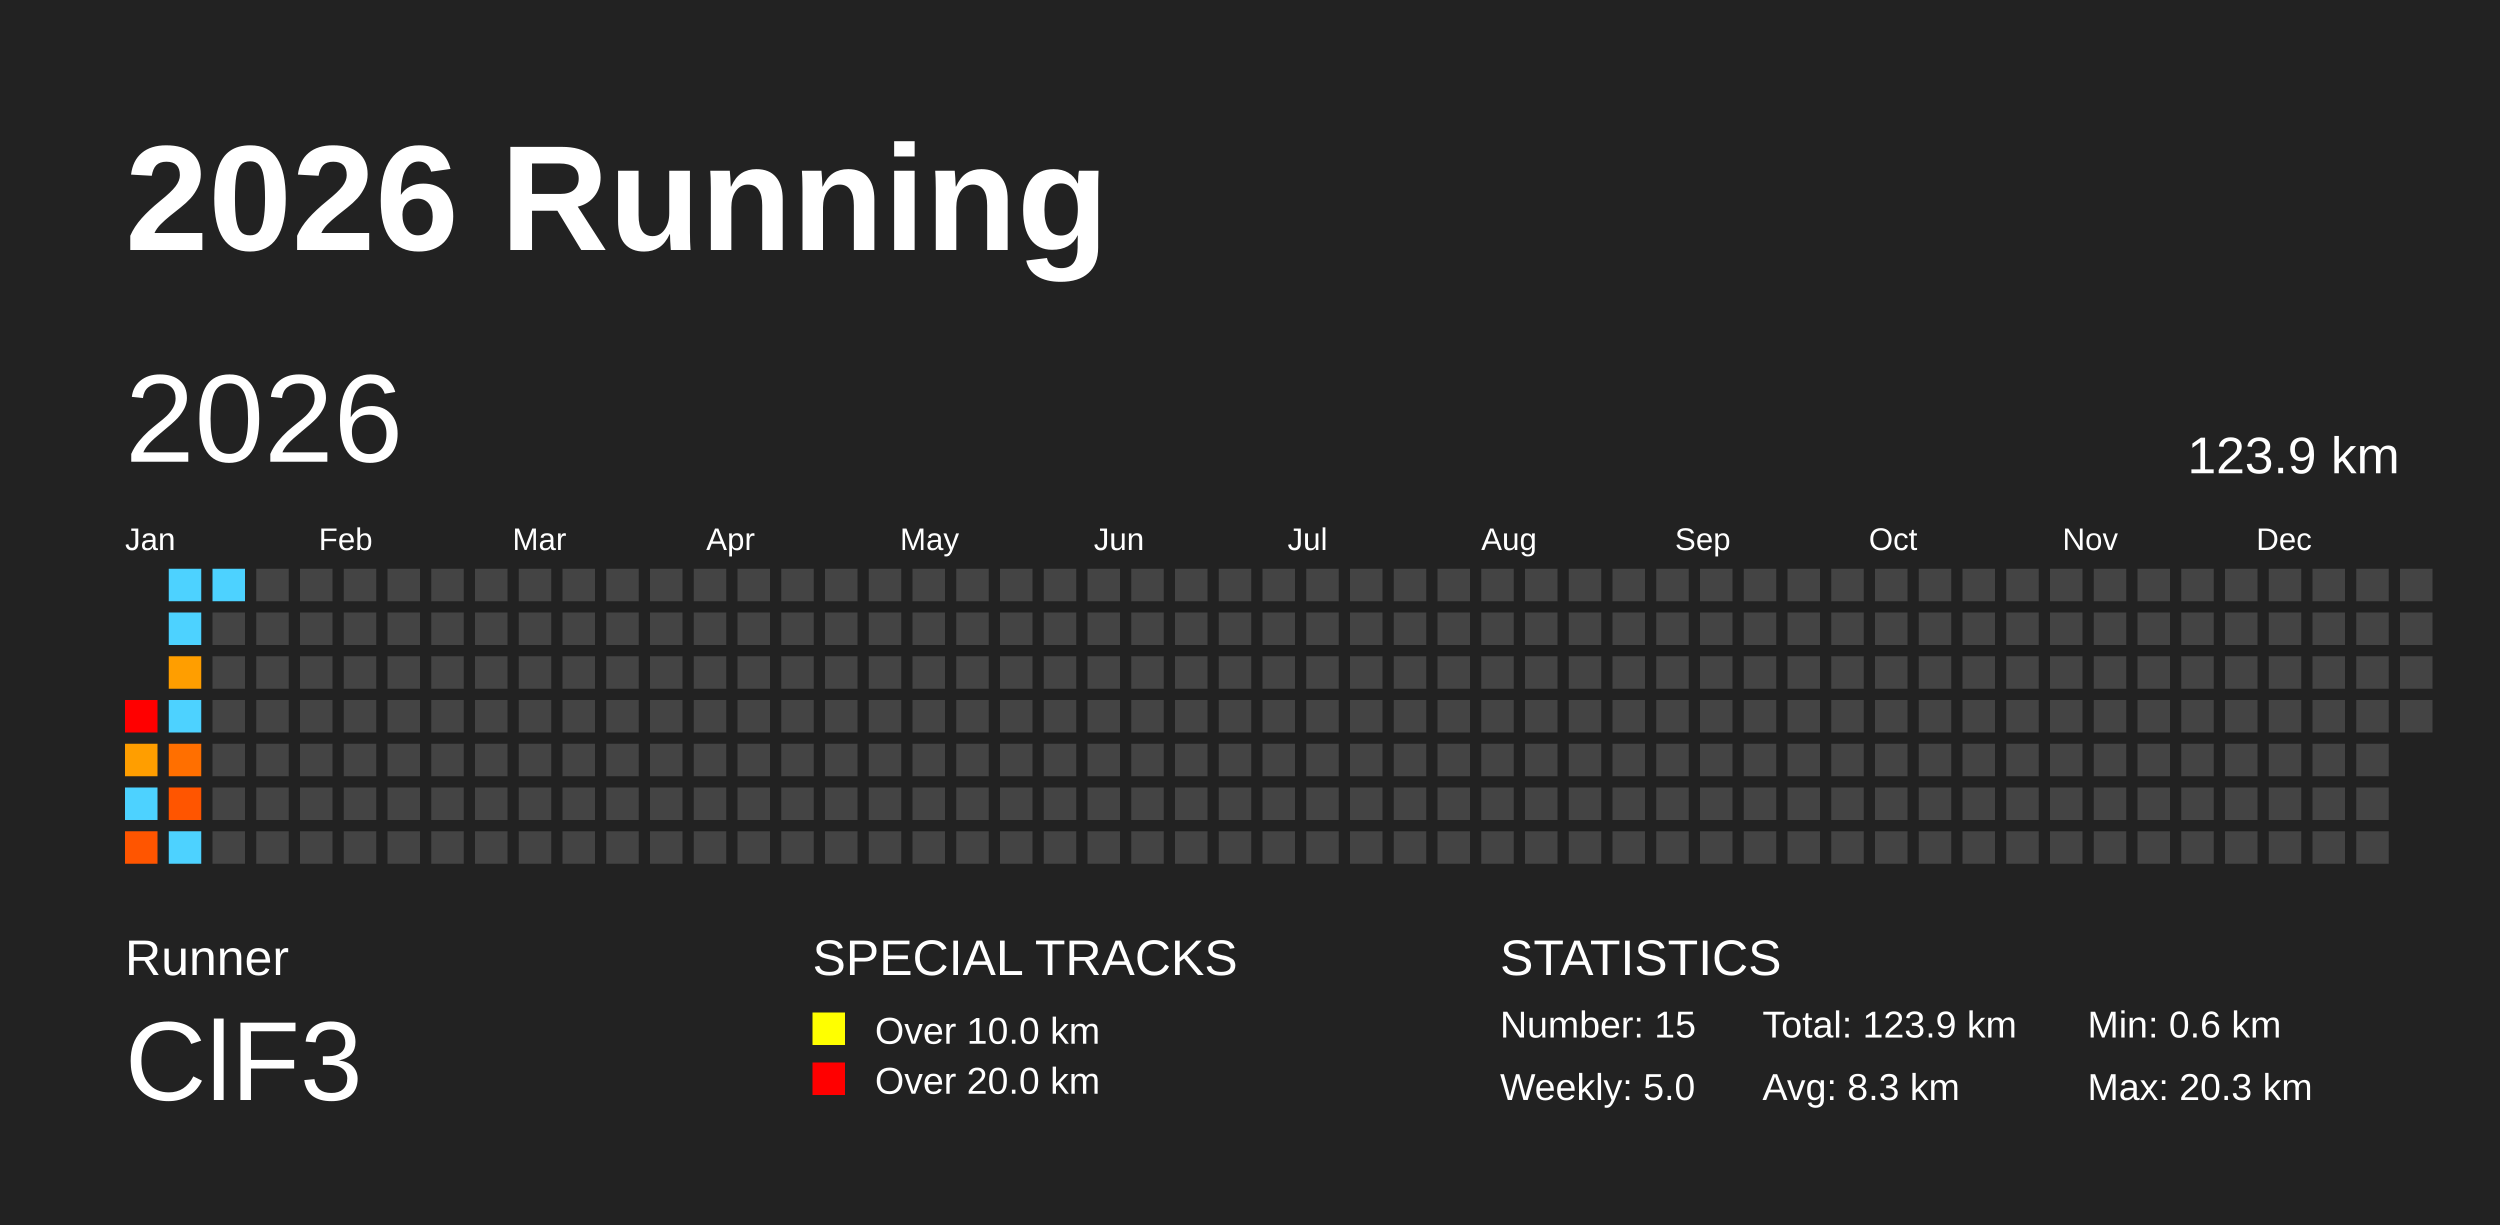
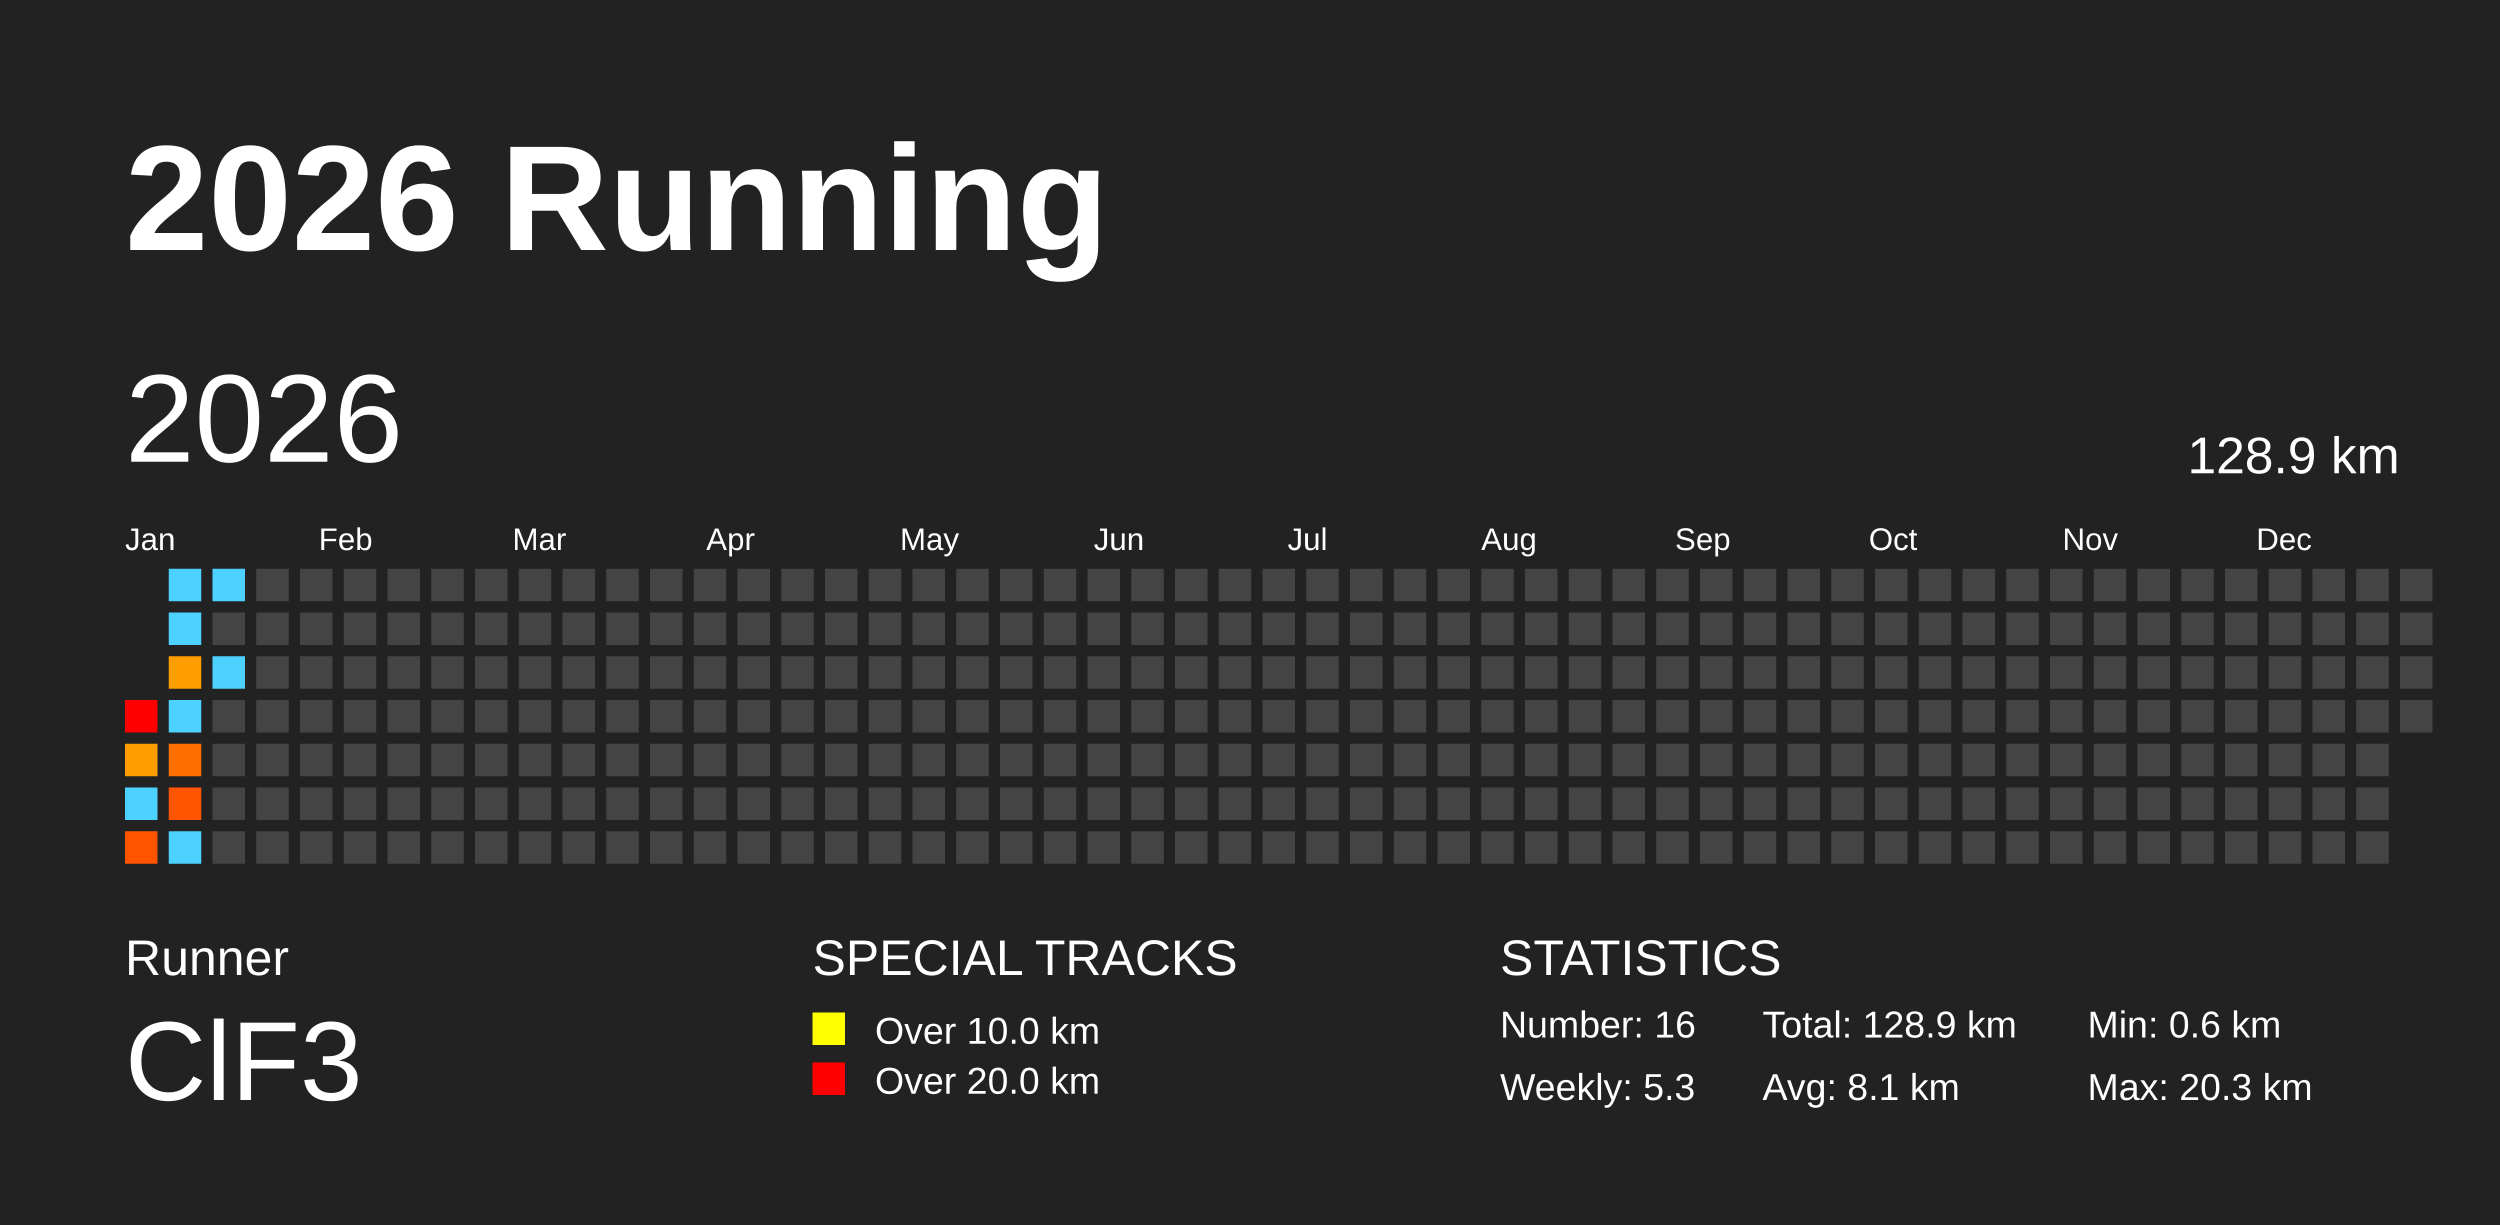
<svg xmlns="http://www.w3.org/2000/svg" baseProfile="full" height="98mm" version="1.1" viewBox="0,0,200,98" width="200mm">
  <defs />
  <rect fill="#222222" height="98" width="200" x="0" y="0" />
  <text fill="#FFFFFF" style="font-size:12px; font-family:Arial; font-weight:bold;" x="10" y="20">2026 Running</text>
  <text fill="#FFFFFF" style="font-size:4px; font-family:Arial" x="10" y="78">Runner</text>
  <text fill="#FFFFFF" style="font-size:9px; font-family:Arial" x="10" y="88">ClF3</text>
  <text fill="#FFFFFF" style="font-size:4px; font-family:Arial" x="65" y="78">SPECIAL TRACKS</text>
  <rect fill="yellow" height="2.6" width="2.6" x="65" y="81" />
  <text fill="#FFFFFF" style="font-size:3px; font-family:Arial" x="70" y="83.5">Over 10.0 km</text>
  <rect fill="red" height="2.6" width="2.6" x="65" y="85" />
  <text fill="#FFFFFF" style="font-size:3px; font-family:Arial" x="70" y="87.5">Over 20.0 km</text>
  <text fill="#FFFFFF" style="font-size:4px; font-family:Arial" x="120" y="78">STATISTICS</text>
-   <text fill="#FFFFFF" style="font-size:3px; font-family:Arial" x="120" y="83">Number: 15</text>
-   <text fill="#FFFFFF" style="font-size:3px; font-family:Arial" x="120" y="88">Weekly: 5.0</text>
-   <text fill="#FFFFFF" style="font-size:3px; font-family:Arial" x="141" y="83">Total: 123.9 km</text>
-   <text fill="#FFFFFF" style="font-size:3px; font-family:Arial" x="141" y="88">Avg: 8.3 km</text>
+   <text fill="#FFFFFF" style="font-size:3px; font-family:Arial" x="120" y="83">Number: 16</text>
+   <text fill="#FFFFFF" style="font-size:3px; font-family:Arial" x="120" y="88">Weekly: 5.3</text>
+   <text fill="#FFFFFF" style="font-size:3px; font-family:Arial" x="141" y="83">Total: 128.9 km</text>
+   <text fill="#FFFFFF" style="font-size:3px; font-family:Arial" x="141" y="88">Avg: 8.1 km</text>
  <text fill="#FFFFFF" style="font-size:3px; font-family:Arial" x="167" y="83">Min: 0.6 km</text>
  <text fill="#FFFFFF" style="font-size:3px; font-family:Arial" x="167" y="88">Max: 20.3 km</text>
  <text dominant-baseline="hanging" fill="#FFFFFF" style="font-size:10.0px; font-family:Arial;" x="10" y="30">2026</text>
-   <text dominant-baseline="hanging" fill="#FFFFFF" style="font-size:4.125px; font-family:Arial;" x="175" y="35">123.9 km</text>
+   <text dominant-baseline="hanging" fill="#FFFFFF" style="font-size:4.125px; font-family:Arial;" x="175" y="35">128.9 km</text>
  <text fill="#FFFFFF" style="font-size:2.5px; font-family:Arial" x="10.0" y="44">Jan</text>
  <text fill="#FFFFFF" style="font-size:2.5px; font-family:Arial" x="25.5" y="44">Feb</text>
  <text fill="#FFFFFF" style="font-size:2.5px; font-family:Arial" x="41.0" y="44">Mar</text>
  <text fill="#FFFFFF" style="font-size:2.5px; font-family:Arial" x="56.5" y="44">Apr</text>
  <text fill="#FFFFFF" style="font-size:2.5px; font-family:Arial" x="72.0" y="44">May</text>
  <text fill="#FFFFFF" style="font-size:2.5px; font-family:Arial" x="87.5" y="44">Jun</text>
  <text fill="#FFFFFF" style="font-size:2.5px; font-family:Arial" x="103.0" y="44">Jul</text>
  <text fill="#FFFFFF" style="font-size:2.5px; font-family:Arial" x="118.5" y="44">Aug</text>
  <text fill="#FFFFFF" style="font-size:2.5px; font-family:Arial" x="134.0" y="44">Sep</text>
  <text fill="#FFFFFF" style="font-size:2.5px; font-family:Arial" x="149.5" y="44">Oct</text>
  <text fill="#FFFFFF" style="font-size:2.5px; font-family:Arial" x="165.0" y="44">Nov</text>
  <text fill="#FFFFFF" style="font-size:2.5px; font-family:Arial" x="180.5" y="44">Dec</text>
  <rect fill="red" height="2.6" width="2.6" x="10.0" y="56.0" />
  <rect fill="#ff9e00" height="2.6" width="2.6" x="10.0" y="59.5" />
  <rect fill="#4dd2ff" height="2.6" width="2.6" x="10.0" y="63.0" />
  <rect fill="#ff5500" height="2.6" width="2.6" x="10.0" y="66.5" />
  <rect fill="#4dd2ff" height="2.6" width="2.6" x="13.5" y="45.5" />
  <rect fill="#4dd2ff" height="2.6" width="2.6" x="13.5" y="49.0" />
  <rect fill="#ff9e00" height="2.6" width="2.6" x="13.5" y="52.5" />
  <rect fill="#4dd2ff" height="2.6" width="2.6" x="13.5" y="56.0" />
  <rect fill="#ff6f00" height="2.6" width="2.6" x="13.5" y="59.5" />
  <rect fill="#ff5500" height="2.6" width="2.6" x="13.5" y="63.0" />
  <rect fill="#4dd2ff" height="2.6" width="2.6" x="13.5" y="66.5" />
  <rect fill="#4dd2ff" height="2.6" width="2.6" x="17.0" y="45.5" />
  <rect fill="#444444" height="2.6" width="2.6" x="17.0" y="49.0" />
-   <rect fill="#444444" height="2.6" width="2.6" x="17.0" y="52.5" />
+   <rect fill="#4dd2ff" height="2.6" width="2.6" x="17.0" y="52.5" />
  <rect fill="#444444" height="2.6" width="2.6" x="17.0" y="56.0" />
  <rect fill="#444444" height="2.6" width="2.6" x="17.0" y="59.5" />
  <rect fill="#444444" height="2.6" width="2.6" x="17.0" y="63.0" />
  <rect fill="#444444" height="2.6" width="2.6" x="17.0" y="66.5" />
  <rect fill="#444444" height="2.6" width="2.6" x="20.5" y="45.5" />
  <rect fill="#444444" height="2.6" width="2.6" x="20.5" y="49.0" />
  <rect fill="#444444" height="2.6" width="2.6" x="20.5" y="52.5" />
  <rect fill="#444444" height="2.6" width="2.6" x="20.5" y="56.0" />
  <rect fill="#444444" height="2.6" width="2.6" x="20.5" y="59.5" />
  <rect fill="#444444" height="2.6" width="2.6" x="20.5" y="63.0" />
  <rect fill="#444444" height="2.6" width="2.6" x="20.5" y="66.5" />
  <rect fill="#444444" height="2.6" width="2.6" x="24.0" y="45.5" />
  <rect fill="#444444" height="2.6" width="2.6" x="24.0" y="49.0" />
  <rect fill="#444444" height="2.6" width="2.6" x="24.0" y="52.5" />
  <rect fill="#444444" height="2.6" width="2.6" x="24.0" y="56.0" />
  <rect fill="#444444" height="2.6" width="2.6" x="24.0" y="59.5" />
  <rect fill="#444444" height="2.6" width="2.6" x="24.0" y="63.0" />
  <rect fill="#444444" height="2.6" width="2.6" x="24.0" y="66.5" />
  <rect fill="#444444" height="2.6" width="2.6" x="27.5" y="45.5" />
  <rect fill="#444444" height="2.6" width="2.6" x="27.5" y="49.0" />
  <rect fill="#444444" height="2.6" width="2.6" x="27.5" y="52.5" />
  <rect fill="#444444" height="2.6" width="2.6" x="27.5" y="56.0" />
  <rect fill="#444444" height="2.6" width="2.6" x="27.5" y="59.5" />
  <rect fill="#444444" height="2.6" width="2.6" x="27.5" y="63.0" />
  <rect fill="#444444" height="2.6" width="2.6" x="27.5" y="66.5" />
  <rect fill="#444444" height="2.6" width="2.6" x="31.0" y="45.5" />
  <rect fill="#444444" height="2.6" width="2.6" x="31.0" y="49.0" />
  <rect fill="#444444" height="2.6" width="2.6" x="31.0" y="52.5" />
  <rect fill="#444444" height="2.6" width="2.6" x="31.0" y="56.0" />
  <rect fill="#444444" height="2.6" width="2.6" x="31.0" y="59.5" />
  <rect fill="#444444" height="2.6" width="2.6" x="31.0" y="63.0" />
  <rect fill="#444444" height="2.6" width="2.6" x="31.0" y="66.5" />
  <rect fill="#444444" height="2.6" width="2.6" x="34.5" y="45.5" />
  <rect fill="#444444" height="2.6" width="2.6" x="34.5" y="49.0" />
  <rect fill="#444444" height="2.6" width="2.6" x="34.5" y="52.5" />
  <rect fill="#444444" height="2.6" width="2.6" x="34.5" y="56.0" />
  <rect fill="#444444" height="2.6" width="2.6" x="34.5" y="59.5" />
  <rect fill="#444444" height="2.6" width="2.6" x="34.5" y="63.0" />
  <rect fill="#444444" height="2.6" width="2.6" x="34.5" y="66.5" />
  <rect fill="#444444" height="2.6" width="2.6" x="38.0" y="45.5" />
  <rect fill="#444444" height="2.6" width="2.6" x="38.0" y="49.0" />
  <rect fill="#444444" height="2.6" width="2.6" x="38.0" y="52.5" />
  <rect fill="#444444" height="2.6" width="2.6" x="38.0" y="56.0" />
  <rect fill="#444444" height="2.6" width="2.6" x="38.0" y="59.5" />
  <rect fill="#444444" height="2.6" width="2.6" x="38.0" y="63.0" />
  <rect fill="#444444" height="2.6" width="2.6" x="38.0" y="66.5" />
  <rect fill="#444444" height="2.6" width="2.6" x="41.5" y="45.5" />
  <rect fill="#444444" height="2.6" width="2.6" x="41.5" y="49.0" />
  <rect fill="#444444" height="2.6" width="2.6" x="41.5" y="52.5" />
  <rect fill="#444444" height="2.6" width="2.6" x="41.5" y="56.0" />
  <rect fill="#444444" height="2.6" width="2.6" x="41.5" y="59.5" />
  <rect fill="#444444" height="2.6" width="2.6" x="41.5" y="63.0" />
  <rect fill="#444444" height="2.6" width="2.6" x="41.5" y="66.5" />
  <rect fill="#444444" height="2.6" width="2.6" x="45.0" y="45.5" />
  <rect fill="#444444" height="2.6" width="2.6" x="45.0" y="49.0" />
  <rect fill="#444444" height="2.6" width="2.6" x="45.0" y="52.5" />
  <rect fill="#444444" height="2.6" width="2.6" x="45.0" y="56.0" />
  <rect fill="#444444" height="2.6" width="2.6" x="45.0" y="59.5" />
  <rect fill="#444444" height="2.6" width="2.6" x="45.0" y="63.0" />
  <rect fill="#444444" height="2.6" width="2.6" x="45.0" y="66.5" />
  <rect fill="#444444" height="2.6" width="2.6" x="48.5" y="45.5" />
  <rect fill="#444444" height="2.6" width="2.6" x="48.5" y="49.0" />
  <rect fill="#444444" height="2.6" width="2.6" x="48.5" y="52.5" />
  <rect fill="#444444" height="2.6" width="2.6" x="48.5" y="56.0" />
  <rect fill="#444444" height="2.6" width="2.6" x="48.5" y="59.5" />
  <rect fill="#444444" height="2.6" width="2.6" x="48.5" y="63.0" />
  <rect fill="#444444" height="2.6" width="2.6" x="48.5" y="66.5" />
  <rect fill="#444444" height="2.6" width="2.6" x="52.0" y="45.5" />
  <rect fill="#444444" height="2.6" width="2.6" x="52.0" y="49.0" />
  <rect fill="#444444" height="2.6" width="2.6" x="52.0" y="52.5" />
  <rect fill="#444444" height="2.6" width="2.6" x="52.0" y="56.0" />
  <rect fill="#444444" height="2.6" width="2.6" x="52.0" y="59.5" />
  <rect fill="#444444" height="2.6" width="2.6" x="52.0" y="63.0" />
  <rect fill="#444444" height="2.6" width="2.6" x="52.0" y="66.5" />
  <rect fill="#444444" height="2.6" width="2.6" x="55.5" y="45.5" />
  <rect fill="#444444" height="2.6" width="2.6" x="55.5" y="49.0" />
  <rect fill="#444444" height="2.6" width="2.6" x="55.5" y="52.5" />
  <rect fill="#444444" height="2.6" width="2.6" x="55.5" y="56.0" />
  <rect fill="#444444" height="2.6" width="2.6" x="55.5" y="59.5" />
  <rect fill="#444444" height="2.6" width="2.6" x="55.5" y="63.0" />
  <rect fill="#444444" height="2.6" width="2.6" x="55.5" y="66.5" />
  <rect fill="#444444" height="2.6" width="2.6" x="59.0" y="45.5" />
  <rect fill="#444444" height="2.6" width="2.6" x="59.0" y="49.0" />
  <rect fill="#444444" height="2.6" width="2.6" x="59.0" y="52.5" />
  <rect fill="#444444" height="2.6" width="2.6" x="59.0" y="56.0" />
  <rect fill="#444444" height="2.6" width="2.6" x="59.0" y="59.5" />
  <rect fill="#444444" height="2.6" width="2.6" x="59.0" y="63.0" />
  <rect fill="#444444" height="2.6" width="2.6" x="59.0" y="66.5" />
  <rect fill="#444444" height="2.6" width="2.6" x="62.5" y="45.5" />
  <rect fill="#444444" height="2.6" width="2.6" x="62.5" y="49.0" />
  <rect fill="#444444" height="2.6" width="2.6" x="62.5" y="52.5" />
  <rect fill="#444444" height="2.6" width="2.6" x="62.5" y="56.0" />
  <rect fill="#444444" height="2.6" width="2.6" x="62.5" y="59.5" />
  <rect fill="#444444" height="2.6" width="2.6" x="62.5" y="63.0" />
  <rect fill="#444444" height="2.6" width="2.6" x="62.5" y="66.5" />
  <rect fill="#444444" height="2.6" width="2.6" x="66.0" y="45.5" />
  <rect fill="#444444" height="2.6" width="2.6" x="66.0" y="49.0" />
  <rect fill="#444444" height="2.6" width="2.6" x="66.0" y="52.5" />
  <rect fill="#444444" height="2.6" width="2.6" x="66.0" y="56.0" />
  <rect fill="#444444" height="2.6" width="2.6" x="66.0" y="59.5" />
  <rect fill="#444444" height="2.6" width="2.6" x="66.0" y="63.0" />
  <rect fill="#444444" height="2.6" width="2.6" x="66.0" y="66.5" />
  <rect fill="#444444" height="2.6" width="2.6" x="69.5" y="45.5" />
  <rect fill="#444444" height="2.6" width="2.6" x="69.5" y="49.0" />
  <rect fill="#444444" height="2.6" width="2.6" x="69.5" y="52.5" />
  <rect fill="#444444" height="2.6" width="2.6" x="69.5" y="56.0" />
  <rect fill="#444444" height="2.6" width="2.6" x="69.5" y="59.5" />
  <rect fill="#444444" height="2.6" width="2.6" x="69.5" y="63.0" />
  <rect fill="#444444" height="2.6" width="2.6" x="69.5" y="66.5" />
  <rect fill="#444444" height="2.6" width="2.6" x="73.0" y="45.5" />
  <rect fill="#444444" height="2.6" width="2.6" x="73.0" y="49.0" />
  <rect fill="#444444" height="2.6" width="2.6" x="73.0" y="52.5" />
  <rect fill="#444444" height="2.6" width="2.6" x="73.0" y="56.0" />
  <rect fill="#444444" height="2.6" width="2.6" x="73.0" y="59.5" />
  <rect fill="#444444" height="2.6" width="2.6" x="73.0" y="63.0" />
  <rect fill="#444444" height="2.6" width="2.6" x="73.0" y="66.5" />
  <rect fill="#444444" height="2.6" width="2.6" x="76.5" y="45.5" />
  <rect fill="#444444" height="2.6" width="2.6" x="76.5" y="49.0" />
  <rect fill="#444444" height="2.6" width="2.6" x="76.5" y="52.5" />
  <rect fill="#444444" height="2.6" width="2.6" x="76.5" y="56.0" />
  <rect fill="#444444" height="2.6" width="2.6" x="76.5" y="59.5" />
  <rect fill="#444444" height="2.6" width="2.6" x="76.5" y="63.0" />
  <rect fill="#444444" height="2.6" width="2.6" x="76.5" y="66.5" />
  <rect fill="#444444" height="2.6" width="2.6" x="80.0" y="45.5" />
  <rect fill="#444444" height="2.6" width="2.6" x="80.0" y="49.0" />
  <rect fill="#444444" height="2.6" width="2.6" x="80.0" y="52.5" />
  <rect fill="#444444" height="2.6" width="2.6" x="80.0" y="56.0" />
  <rect fill="#444444" height="2.6" width="2.6" x="80.0" y="59.5" />
  <rect fill="#444444" height="2.6" width="2.6" x="80.0" y="63.0" />
  <rect fill="#444444" height="2.6" width="2.6" x="80.0" y="66.5" />
  <rect fill="#444444" height="2.6" width="2.6" x="83.5" y="45.5" />
  <rect fill="#444444" height="2.6" width="2.6" x="83.5" y="49.0" />
  <rect fill="#444444" height="2.6" width="2.6" x="83.5" y="52.5" />
  <rect fill="#444444" height="2.6" width="2.6" x="83.5" y="56.0" />
  <rect fill="#444444" height="2.6" width="2.6" x="83.5" y="59.5" />
  <rect fill="#444444" height="2.6" width="2.6" x="83.5" y="63.0" />
  <rect fill="#444444" height="2.6" width="2.6" x="83.5" y="66.5" />
  <rect fill="#444444" height="2.6" width="2.6" x="87.0" y="45.5" />
  <rect fill="#444444" height="2.6" width="2.6" x="87.0" y="49.0" />
  <rect fill="#444444" height="2.6" width="2.6" x="87.0" y="52.5" />
  <rect fill="#444444" height="2.6" width="2.6" x="87.0" y="56.0" />
  <rect fill="#444444" height="2.6" width="2.6" x="87.0" y="59.5" />
  <rect fill="#444444" height="2.6" width="2.6" x="87.0" y="63.0" />
  <rect fill="#444444" height="2.6" width="2.6" x="87.0" y="66.5" />
  <rect fill="#444444" height="2.6" width="2.6" x="90.5" y="45.5" />
  <rect fill="#444444" height="2.6" width="2.6" x="90.5" y="49.0" />
  <rect fill="#444444" height="2.6" width="2.6" x="90.5" y="52.5" />
  <rect fill="#444444" height="2.6" width="2.6" x="90.5" y="56.0" />
  <rect fill="#444444" height="2.6" width="2.6" x="90.5" y="59.5" />
  <rect fill="#444444" height="2.6" width="2.6" x="90.5" y="63.0" />
  <rect fill="#444444" height="2.6" width="2.6" x="90.5" y="66.5" />
  <rect fill="#444444" height="2.6" width="2.6" x="94.0" y="45.5" />
  <rect fill="#444444" height="2.6" width="2.6" x="94.0" y="49.0" />
  <rect fill="#444444" height="2.6" width="2.6" x="94.0" y="52.5" />
  <rect fill="#444444" height="2.6" width="2.6" x="94.0" y="56.0" />
  <rect fill="#444444" height="2.6" width="2.6" x="94.0" y="59.5" />
  <rect fill="#444444" height="2.6" width="2.6" x="94.0" y="63.0" />
  <rect fill="#444444" height="2.6" width="2.6" x="94.0" y="66.5" />
  <rect fill="#444444" height="2.6" width="2.6" x="97.5" y="45.5" />
  <rect fill="#444444" height="2.6" width="2.6" x="97.5" y="49.0" />
  <rect fill="#444444" height="2.6" width="2.6" x="97.5" y="52.5" />
  <rect fill="#444444" height="2.6" width="2.6" x="97.5" y="56.0" />
  <rect fill="#444444" height="2.6" width="2.6" x="97.5" y="59.5" />
  <rect fill="#444444" height="2.6" width="2.6" x="97.5" y="63.0" />
  <rect fill="#444444" height="2.6" width="2.6" x="97.5" y="66.5" />
  <rect fill="#444444" height="2.6" width="2.6" x="101.0" y="45.5" />
  <rect fill="#444444" height="2.6" width="2.6" x="101.0" y="49.0" />
  <rect fill="#444444" height="2.6" width="2.6" x="101.0" y="52.5" />
  <rect fill="#444444" height="2.6" width="2.6" x="101.0" y="56.0" />
  <rect fill="#444444" height="2.6" width="2.6" x="101.0" y="59.5" />
  <rect fill="#444444" height="2.6" width="2.6" x="101.0" y="63.0" />
  <rect fill="#444444" height="2.6" width="2.6" x="101.0" y="66.5" />
  <rect fill="#444444" height="2.6" width="2.6" x="104.5" y="45.5" />
  <rect fill="#444444" height="2.6" width="2.6" x="104.5" y="49.0" />
  <rect fill="#444444" height="2.6" width="2.6" x="104.5" y="52.5" />
  <rect fill="#444444" height="2.6" width="2.6" x="104.5" y="56.0" />
  <rect fill="#444444" height="2.6" width="2.6" x="104.5" y="59.5" />
  <rect fill="#444444" height="2.6" width="2.6" x="104.5" y="63.0" />
  <rect fill="#444444" height="2.6" width="2.6" x="104.5" y="66.5" />
  <rect fill="#444444" height="2.6" width="2.6" x="108.0" y="45.5" />
  <rect fill="#444444" height="2.6" width="2.6" x="108.0" y="49.0" />
  <rect fill="#444444" height="2.6" width="2.6" x="108.0" y="52.5" />
  <rect fill="#444444" height="2.6" width="2.6" x="108.0" y="56.0" />
  <rect fill="#444444" height="2.6" width="2.6" x="108.0" y="59.5" />
  <rect fill="#444444" height="2.6" width="2.6" x="108.0" y="63.0" />
  <rect fill="#444444" height="2.6" width="2.6" x="108.0" y="66.5" />
  <rect fill="#444444" height="2.6" width="2.6" x="111.5" y="45.5" />
  <rect fill="#444444" height="2.6" width="2.6" x="111.5" y="49.0" />
  <rect fill="#444444" height="2.6" width="2.6" x="111.5" y="52.5" />
  <rect fill="#444444" height="2.6" width="2.6" x="111.5" y="56.0" />
  <rect fill="#444444" height="2.6" width="2.6" x="111.5" y="59.5" />
  <rect fill="#444444" height="2.6" width="2.6" x="111.5" y="63.0" />
  <rect fill="#444444" height="2.6" width="2.6" x="111.5" y="66.5" />
  <rect fill="#444444" height="2.6" width="2.6" x="115.0" y="45.5" />
  <rect fill="#444444" height="2.6" width="2.6" x="115.0" y="49.0" />
  <rect fill="#444444" height="2.6" width="2.6" x="115.0" y="52.5" />
  <rect fill="#444444" height="2.6" width="2.6" x="115.0" y="56.0" />
  <rect fill="#444444" height="2.6" width="2.6" x="115.0" y="59.5" />
  <rect fill="#444444" height="2.6" width="2.6" x="115.0" y="63.0" />
  <rect fill="#444444" height="2.6" width="2.6" x="115.0" y="66.5" />
  <rect fill="#444444" height="2.6" width="2.6" x="118.5" y="45.5" />
  <rect fill="#444444" height="2.6" width="2.6" x="118.5" y="49.0" />
  <rect fill="#444444" height="2.6" width="2.6" x="118.5" y="52.5" />
  <rect fill="#444444" height="2.6" width="2.6" x="118.5" y="56.0" />
  <rect fill="#444444" height="2.6" width="2.6" x="118.5" y="59.5" />
  <rect fill="#444444" height="2.6" width="2.6" x="118.5" y="63.0" />
  <rect fill="#444444" height="2.6" width="2.6" x="118.5" y="66.5" />
  <rect fill="#444444" height="2.6" width="2.6" x="122.0" y="45.5" />
  <rect fill="#444444" height="2.6" width="2.6" x="122.0" y="49.0" />
  <rect fill="#444444" height="2.6" width="2.6" x="122.0" y="52.5" />
  <rect fill="#444444" height="2.6" width="2.6" x="122.0" y="56.0" />
  <rect fill="#444444" height="2.6" width="2.6" x="122.0" y="59.5" />
  <rect fill="#444444" height="2.6" width="2.6" x="122.0" y="63.0" />
  <rect fill="#444444" height="2.6" width="2.6" x="122.0" y="66.5" />
  <rect fill="#444444" height="2.6" width="2.6" x="125.5" y="45.5" />
  <rect fill="#444444" height="2.6" width="2.6" x="125.5" y="49.0" />
  <rect fill="#444444" height="2.6" width="2.6" x="125.5" y="52.5" />
  <rect fill="#444444" height="2.6" width="2.6" x="125.5" y="56.0" />
  <rect fill="#444444" height="2.6" width="2.6" x="125.5" y="59.5" />
  <rect fill="#444444" height="2.6" width="2.6" x="125.5" y="63.0" />
  <rect fill="#444444" height="2.6" width="2.6" x="125.5" y="66.5" />
  <rect fill="#444444" height="2.6" width="2.6" x="129.0" y="45.5" />
  <rect fill="#444444" height="2.6" width="2.6" x="129.0" y="49.0" />
  <rect fill="#444444" height="2.6" width="2.6" x="129.0" y="52.5" />
  <rect fill="#444444" height="2.6" width="2.6" x="129.0" y="56.0" />
  <rect fill="#444444" height="2.6" width="2.6" x="129.0" y="59.5" />
  <rect fill="#444444" height="2.6" width="2.6" x="129.0" y="63.0" />
  <rect fill="#444444" height="2.6" width="2.6" x="129.0" y="66.5" />
  <rect fill="#444444" height="2.6" width="2.6" x="132.5" y="45.5" />
  <rect fill="#444444" height="2.6" width="2.6" x="132.5" y="49.0" />
  <rect fill="#444444" height="2.6" width="2.6" x="132.5" y="52.5" />
  <rect fill="#444444" height="2.6" width="2.6" x="132.5" y="56.0" />
  <rect fill="#444444" height="2.6" width="2.6" x="132.5" y="59.5" />
  <rect fill="#444444" height="2.6" width="2.6" x="132.5" y="63.0" />
  <rect fill="#444444" height="2.6" width="2.6" x="132.5" y="66.5" />
  <rect fill="#444444" height="2.6" width="2.6" x="136.0" y="45.5" />
  <rect fill="#444444" height="2.6" width="2.6" x="136.0" y="49.0" />
  <rect fill="#444444" height="2.6" width="2.6" x="136.0" y="52.5" />
  <rect fill="#444444" height="2.6" width="2.6" x="136.0" y="56.0" />
  <rect fill="#444444" height="2.6" width="2.6" x="136.0" y="59.5" />
  <rect fill="#444444" height="2.6" width="2.6" x="136.0" y="63.0" />
  <rect fill="#444444" height="2.6" width="2.6" x="136.0" y="66.5" />
  <rect fill="#444444" height="2.6" width="2.6" x="139.5" y="45.5" />
  <rect fill="#444444" height="2.6" width="2.6" x="139.5" y="49.0" />
  <rect fill="#444444" height="2.6" width="2.6" x="139.5" y="52.5" />
  <rect fill="#444444" height="2.6" width="2.6" x="139.5" y="56.0" />
  <rect fill="#444444" height="2.6" width="2.6" x="139.5" y="59.5" />
  <rect fill="#444444" height="2.6" width="2.6" x="139.5" y="63.0" />
  <rect fill="#444444" height="2.6" width="2.6" x="139.5" y="66.5" />
  <rect fill="#444444" height="2.6" width="2.6" x="143.0" y="45.5" />
  <rect fill="#444444" height="2.6" width="2.6" x="143.0" y="49.0" />
  <rect fill="#444444" height="2.6" width="2.6" x="143.0" y="52.5" />
  <rect fill="#444444" height="2.6" width="2.6" x="143.0" y="56.0" />
  <rect fill="#444444" height="2.6" width="2.6" x="143.0" y="59.5" />
  <rect fill="#444444" height="2.6" width="2.6" x="143.0" y="63.0" />
  <rect fill="#444444" height="2.6" width="2.6" x="143.0" y="66.5" />
  <rect fill="#444444" height="2.6" width="2.6" x="146.5" y="45.5" />
  <rect fill="#444444" height="2.6" width="2.6" x="146.5" y="49.0" />
  <rect fill="#444444" height="2.6" width="2.6" x="146.5" y="52.5" />
  <rect fill="#444444" height="2.6" width="2.6" x="146.5" y="56.0" />
  <rect fill="#444444" height="2.6" width="2.6" x="146.5" y="59.5" />
  <rect fill="#444444" height="2.6" width="2.6" x="146.5" y="63.0" />
  <rect fill="#444444" height="2.6" width="2.6" x="146.5" y="66.5" />
  <rect fill="#444444" height="2.6" width="2.6" x="150.0" y="45.5" />
  <rect fill="#444444" height="2.6" width="2.6" x="150.0" y="49.0" />
  <rect fill="#444444" height="2.6" width="2.6" x="150.0" y="52.5" />
  <rect fill="#444444" height="2.6" width="2.6" x="150.0" y="56.0" />
  <rect fill="#444444" height="2.6" width="2.6" x="150.0" y="59.5" />
  <rect fill="#444444" height="2.6" width="2.6" x="150.0" y="63.0" />
  <rect fill="#444444" height="2.6" width="2.6" x="150.0" y="66.5" />
  <rect fill="#444444" height="2.6" width="2.6" x="153.5" y="45.5" />
  <rect fill="#444444" height="2.6" width="2.6" x="153.5" y="49.0" />
  <rect fill="#444444" height="2.6" width="2.6" x="153.5" y="52.5" />
  <rect fill="#444444" height="2.6" width="2.6" x="153.5" y="56.0" />
  <rect fill="#444444" height="2.6" width="2.6" x="153.5" y="59.5" />
  <rect fill="#444444" height="2.6" width="2.6" x="153.5" y="63.0" />
  <rect fill="#444444" height="2.6" width="2.6" x="153.5" y="66.5" />
  <rect fill="#444444" height="2.6" width="2.6" x="157.0" y="45.5" />
  <rect fill="#444444" height="2.6" width="2.6" x="157.0" y="49.0" />
  <rect fill="#444444" height="2.6" width="2.6" x="157.0" y="52.5" />
  <rect fill="#444444" height="2.6" width="2.6" x="157.0" y="56.0" />
  <rect fill="#444444" height="2.6" width="2.6" x="157.0" y="59.5" />
  <rect fill="#444444" height="2.6" width="2.6" x="157.0" y="63.0" />
  <rect fill="#444444" height="2.6" width="2.6" x="157.0" y="66.5" />
  <rect fill="#444444" height="2.6" width="2.6" x="160.5" y="45.5" />
  <rect fill="#444444" height="2.6" width="2.6" x="160.5" y="49.0" />
  <rect fill="#444444" height="2.6" width="2.6" x="160.5" y="52.5" />
  <rect fill="#444444" height="2.6" width="2.6" x="160.5" y="56.0" />
  <rect fill="#444444" height="2.6" width="2.6" x="160.5" y="59.5" />
  <rect fill="#444444" height="2.6" width="2.6" x="160.5" y="63.0" />
  <rect fill="#444444" height="2.6" width="2.6" x="160.5" y="66.5" />
  <rect fill="#444444" height="2.6" width="2.6" x="164.0" y="45.5" />
  <rect fill="#444444" height="2.6" width="2.6" x="164.0" y="49.0" />
  <rect fill="#444444" height="2.6" width="2.6" x="164.0" y="52.5" />
  <rect fill="#444444" height="2.6" width="2.6" x="164.0" y="56.0" />
  <rect fill="#444444" height="2.6" width="2.6" x="164.0" y="59.5" />
  <rect fill="#444444" height="2.6" width="2.6" x="164.0" y="63.0" />
  <rect fill="#444444" height="2.6" width="2.6" x="164.0" y="66.5" />
  <rect fill="#444444" height="2.6" width="2.6" x="167.5" y="45.5" />
  <rect fill="#444444" height="2.6" width="2.6" x="167.5" y="49.0" />
  <rect fill="#444444" height="2.6" width="2.6" x="167.5" y="52.5" />
  <rect fill="#444444" height="2.6" width="2.6" x="167.5" y="56.0" />
  <rect fill="#444444" height="2.6" width="2.6" x="167.5" y="59.5" />
  <rect fill="#444444" height="2.6" width="2.6" x="167.5" y="63.0" />
  <rect fill="#444444" height="2.6" width="2.6" x="167.5" y="66.5" />
  <rect fill="#444444" height="2.6" width="2.6" x="171.0" y="45.5" />
  <rect fill="#444444" height="2.6" width="2.6" x="171.0" y="49.0" />
  <rect fill="#444444" height="2.6" width="2.6" x="171.0" y="52.5" />
  <rect fill="#444444" height="2.6" width="2.6" x="171.0" y="56.0" />
  <rect fill="#444444" height="2.6" width="2.6" x="171.0" y="59.5" />
  <rect fill="#444444" height="2.6" width="2.6" x="171.0" y="63.0" />
  <rect fill="#444444" height="2.6" width="2.6" x="171.0" y="66.5" />
  <rect fill="#444444" height="2.6" width="2.6" x="174.5" y="45.5" />
  <rect fill="#444444" height="2.6" width="2.6" x="174.5" y="49.0" />
  <rect fill="#444444" height="2.6" width="2.6" x="174.5" y="52.5" />
  <rect fill="#444444" height="2.6" width="2.6" x="174.5" y="56.0" />
  <rect fill="#444444" height="2.6" width="2.6" x="174.5" y="59.5" />
  <rect fill="#444444" height="2.6" width="2.6" x="174.5" y="63.0" />
  <rect fill="#444444" height="2.6" width="2.6" x="174.5" y="66.5" />
  <rect fill="#444444" height="2.6" width="2.6" x="178.0" y="45.5" />
  <rect fill="#444444" height="2.6" width="2.6" x="178.0" y="49.0" />
  <rect fill="#444444" height="2.6" width="2.6" x="178.0" y="52.5" />
  <rect fill="#444444" height="2.6" width="2.6" x="178.0" y="56.0" />
  <rect fill="#444444" height="2.6" width="2.6" x="178.0" y="59.5" />
  <rect fill="#444444" height="2.6" width="2.6" x="178.0" y="63.0" />
  <rect fill="#444444" height="2.6" width="2.6" x="178.0" y="66.5" />
  <rect fill="#444444" height="2.6" width="2.6" x="181.5" y="45.5" />
  <rect fill="#444444" height="2.6" width="2.6" x="181.5" y="49.0" />
  <rect fill="#444444" height="2.6" width="2.6" x="181.5" y="52.5" />
  <rect fill="#444444" height="2.6" width="2.6" x="181.5" y="56.0" />
  <rect fill="#444444" height="2.6" width="2.6" x="181.5" y="59.5" />
  <rect fill="#444444" height="2.6" width="2.6" x="181.5" y="63.0" />
  <rect fill="#444444" height="2.6" width="2.6" x="181.5" y="66.5" />
  <rect fill="#444444" height="2.6" width="2.6" x="185.0" y="45.5" />
  <rect fill="#444444" height="2.6" width="2.6" x="185.0" y="49.0" />
  <rect fill="#444444" height="2.6" width="2.6" x="185.0" y="52.5" />
  <rect fill="#444444" height="2.6" width="2.6" x="185.0" y="56.0" />
  <rect fill="#444444" height="2.6" width="2.6" x="185.0" y="59.5" />
  <rect fill="#444444" height="2.6" width="2.6" x="185.0" y="63.0" />
  <rect fill="#444444" height="2.6" width="2.6" x="185.0" y="66.5" />
  <rect fill="#444444" height="2.6" width="2.6" x="188.5" y="45.5" />
  <rect fill="#444444" height="2.6" width="2.6" x="188.5" y="49.0" />
  <rect fill="#444444" height="2.6" width="2.6" x="188.5" y="52.5" />
  <rect fill="#444444" height="2.6" width="2.6" x="188.5" y="56.0" />
  <rect fill="#444444" height="2.6" width="2.6" x="188.5" y="59.5" />
  <rect fill="#444444" height="2.6" width="2.6" x="188.5" y="63.0" />
  <rect fill="#444444" height="2.6" width="2.6" x="188.5" y="66.5" />
  <rect fill="#444444" height="2.6" width="2.6" x="192.0" y="45.5" />
  <rect fill="#444444" height="2.6" width="2.6" x="192.0" y="49.0" />
  <rect fill="#444444" height="2.6" width="2.6" x="192.0" y="52.5" />
  <rect fill="#444444" height="2.6" width="2.6" x="192.0" y="56.0" />
</svg>
